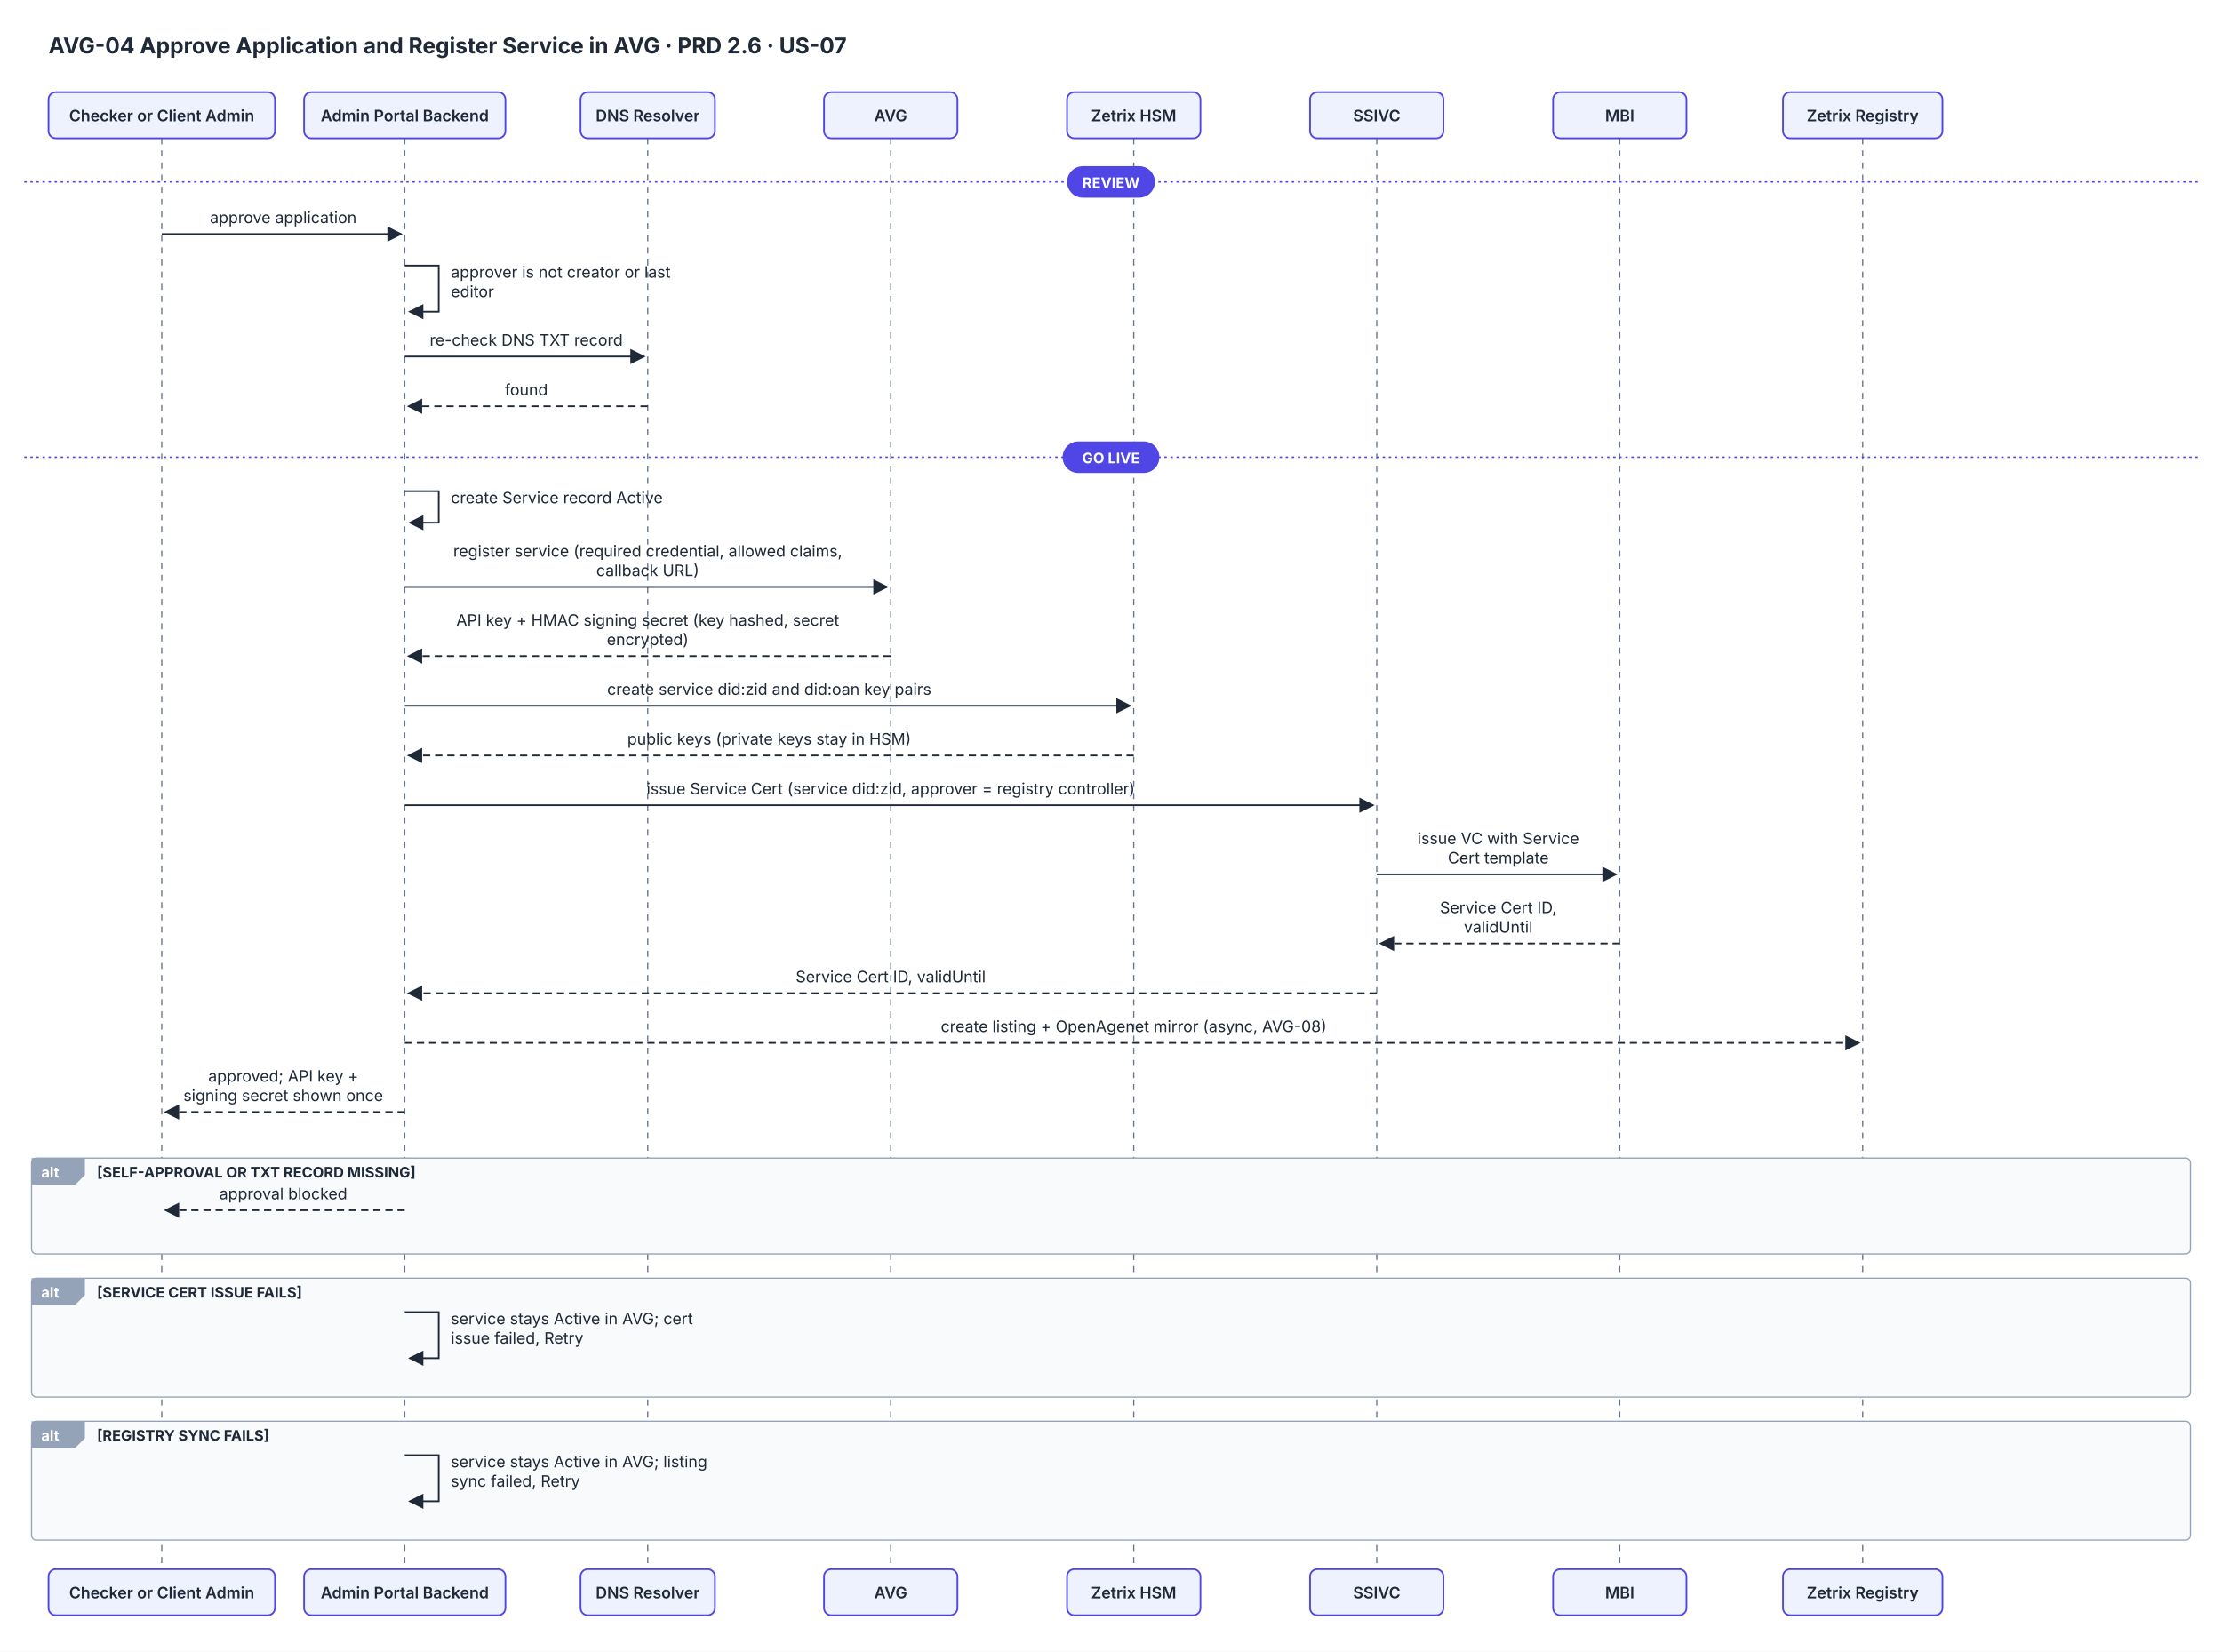
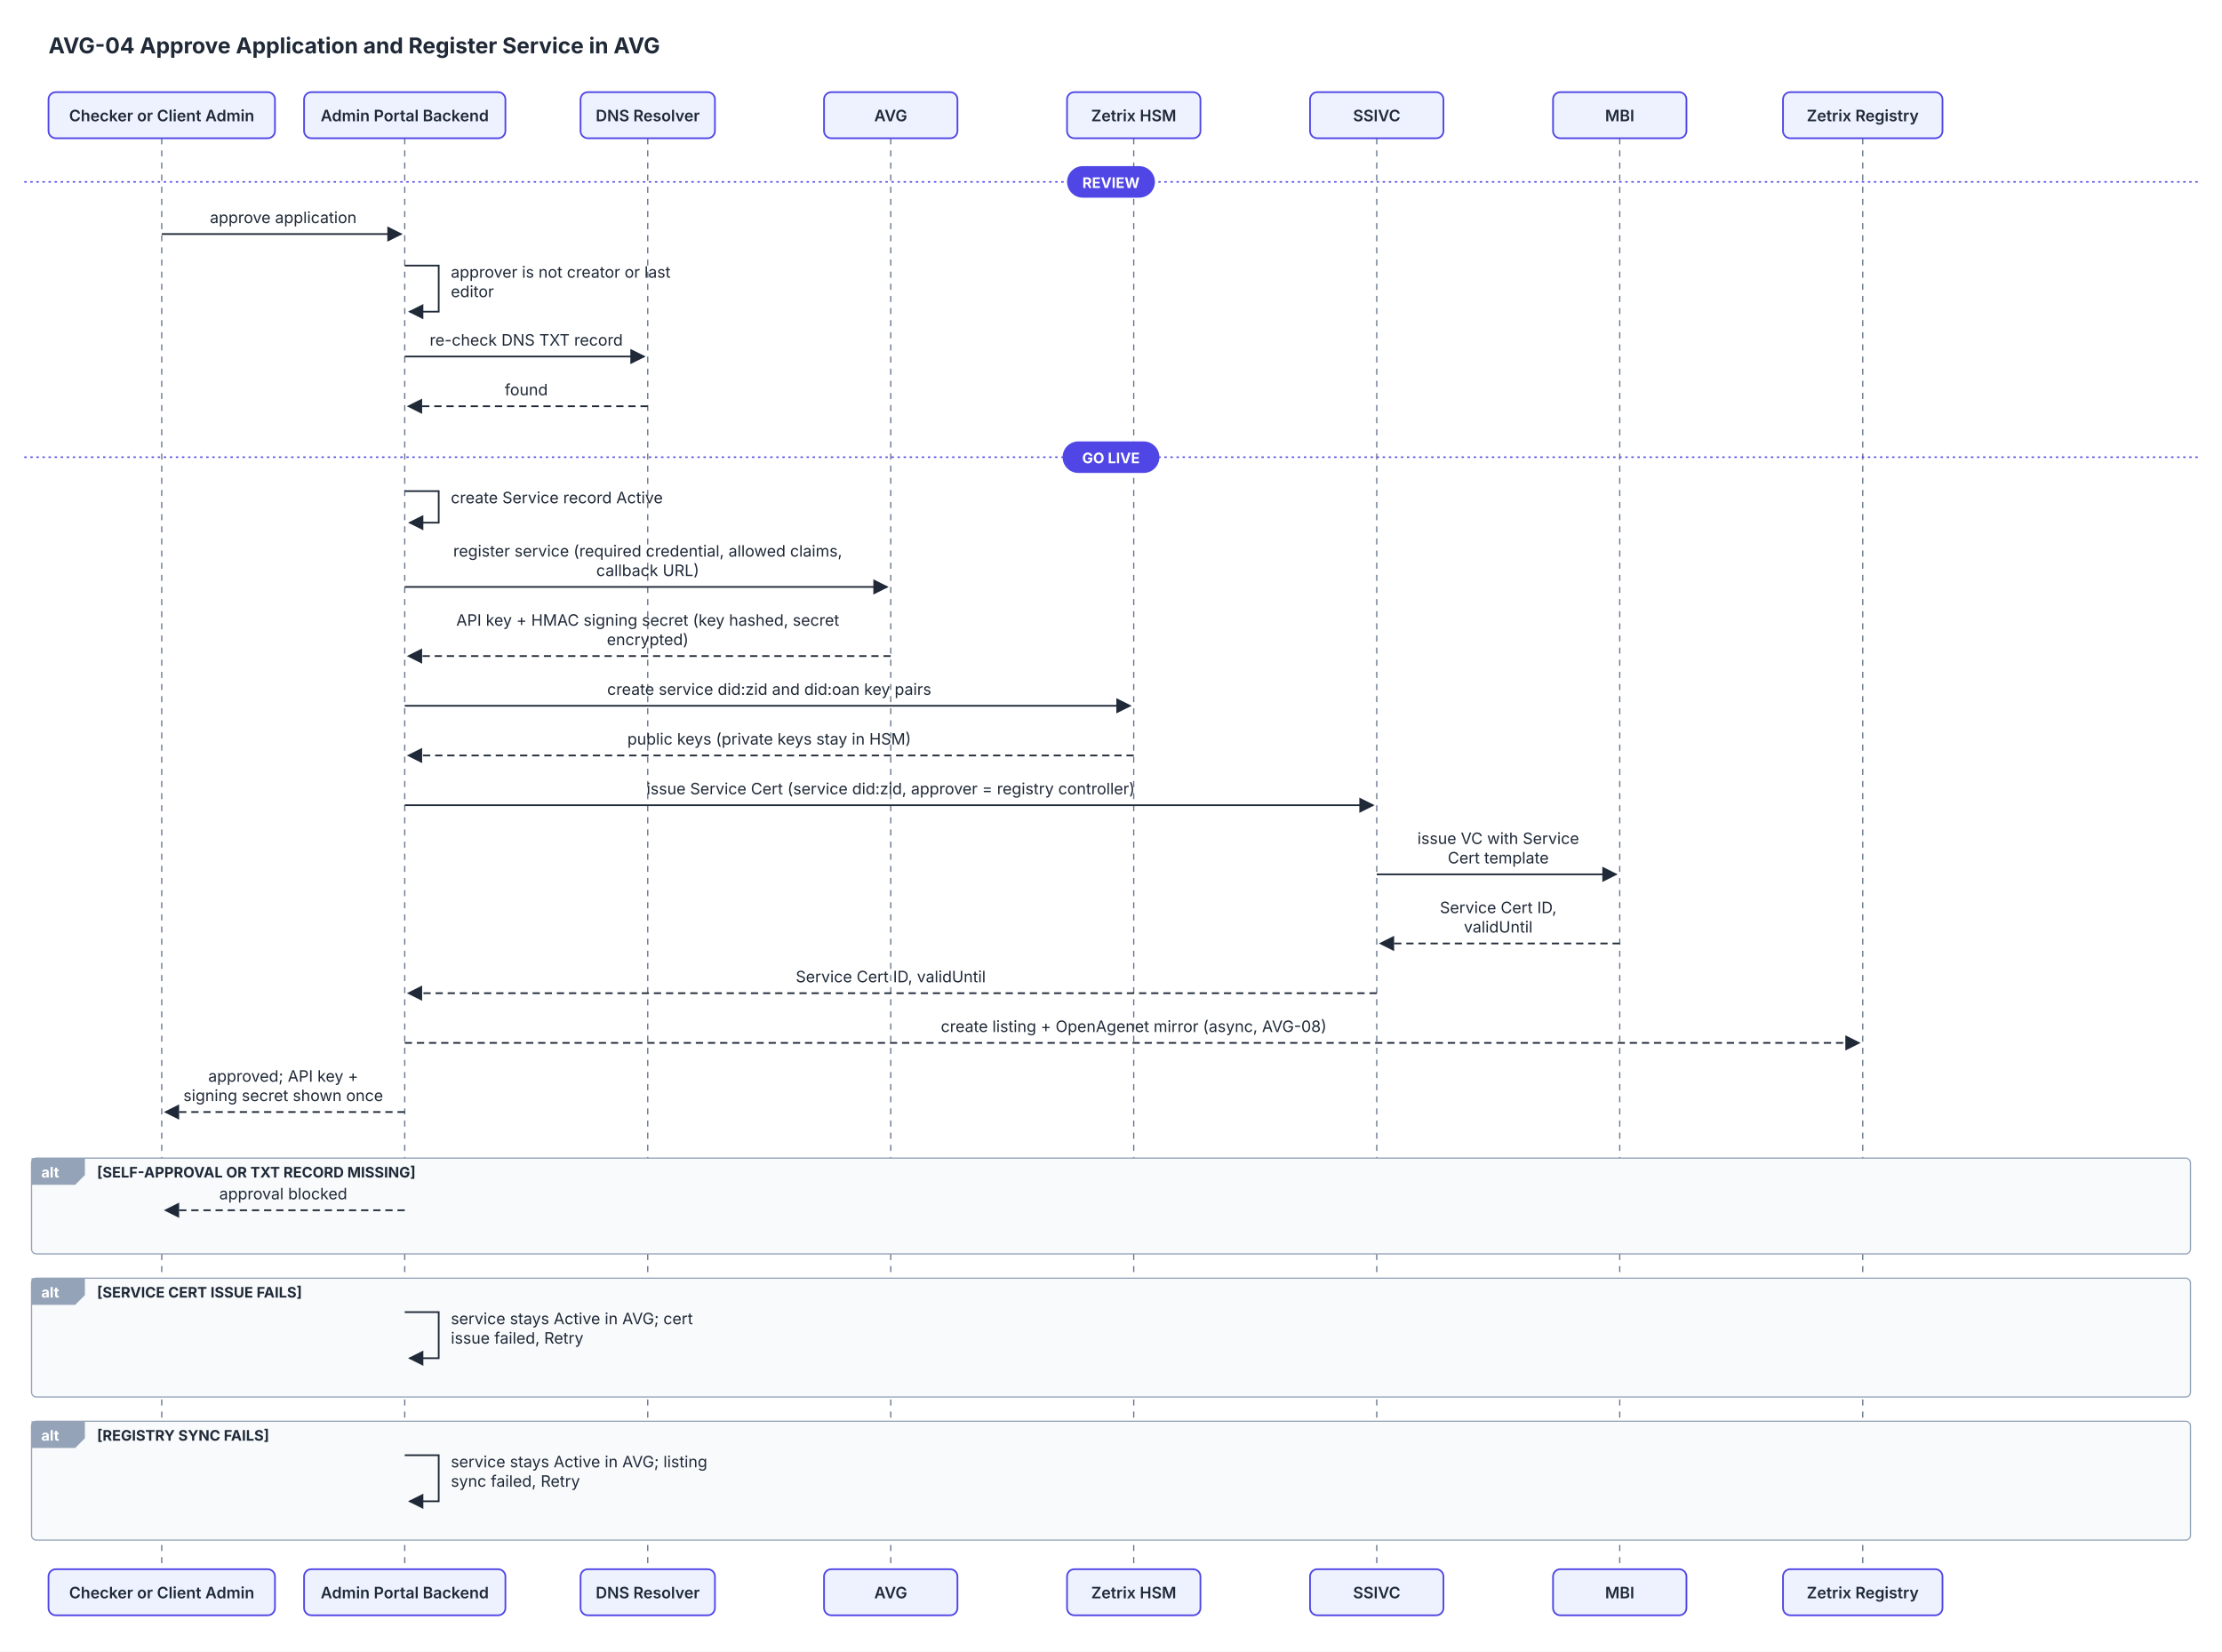
<svg xmlns="http://www.w3.org/2000/svg" width="1832" height="1362" viewBox="0 0 1832 1362" font-family="Inter, Segoe UI, Helvetica, Arial, sans-serif">
  <defs>
    <marker id="ah" viewBox="0 0 10 10" refX="9" refY="5" markerWidth="9" markerHeight="9" orient="auto-start-reverse">
      <path d="M0 0 L10 5 L0 10 z" fill="#1f2937" />
    </marker>
  </defs>
  <rect width="100%" height="100%" fill="#ffffff" />
  <line x1="133.35" y1="114" x2="133.35" y2="1294" stroke="#64748b" stroke-width="1" stroke-dasharray="5 5" />
  <line x1="333.7" y1="114" x2="333.7" y2="1294" stroke="#64748b" stroke-width="1" stroke-dasharray="5 5" />
  <line x1="534.05" y1="114" x2="534.05" y2="1294" stroke="#64748b" stroke-width="1" stroke-dasharray="5 5" />
  <line x1="734.4" y1="114" x2="734.4" y2="1294" stroke="#64748b" stroke-width="1" stroke-dasharray="5 5" />
  <line x1="934.75" y1="114" x2="934.75" y2="1294" stroke="#64748b" stroke-width="1" stroke-dasharray="5 5" />
  <line x1="1135.1" y1="114" x2="1135.1" y2="1294" stroke="#64748b" stroke-width="1" stroke-dasharray="5 5" />
  <line x1="1335.45" y1="114" x2="1335.45" y2="1294" stroke="#64748b" stroke-width="1" stroke-dasharray="5 5" />
  <line x1="1535.8" y1="114" x2="1535.8" y2="1294" stroke="#64748b" stroke-width="1" stroke-dasharray="5 5" />
  <rect x="26" y="1172" width="1780" height="98" rx="4" fill="#f8fafc" stroke="#94a3b8" stroke-width="1" />
  <rect x="26" y="1054" width="1780" height="98" rx="4" fill="#f8fafc" stroke="#94a3b8" stroke-width="1" />
  <rect x="26" y="955" width="1780" height="79" rx="4" fill="#f8fafc" stroke="#94a3b8" stroke-width="1" />
  <line x1="20" y1="150" x2="1812" y2="150" stroke="#4f46e5" stroke-width="1.2" stroke-dasharray="2 3" />
  <rect x="879.8" y="137" width="72.4" height="26" rx="13" fill="#4f46e5" />
  <text x="916" y="155" font-size="12" font-weight="700" text-anchor="middle" fill="#ffffff">REVIEW</text>
  <text x="233.525" y="184" font-size="13" text-anchor="middle" fill="#1f2937">approve application</text>
  <line x1="133.35" y1="193" x2="330.7" y2="193" stroke="#1f2937" stroke-width="1.4" marker-end="url(#ah)" />
  <text x="371.7" y="229" font-size="13" fill="#1f2937">approver is not creator or last</text>
  <text x="371.7" y="245" font-size="13" fill="#1f2937">editor</text>
  <path d="M333.7 219 h28 v38 h-24" fill="none" stroke="#1f2937" stroke-width="1.4" marker-end="url(#ah)" />
  <text x="433.875" y="285" font-size="13" text-anchor="middle" fill="#1f2937">re-check DNS TXT record</text>
  <line x1="333.7" y1="294" x2="531.05" y2="294" stroke="#1f2937" stroke-width="1.4" marker-end="url(#ah)" />
  <text x="433.875" y="326" font-size="13" text-anchor="middle" fill="#1f2937">found</text>
  <line x1="534.05" y1="335" x2="336.7" y2="335" stroke="#1f2937" stroke-width="1.4" stroke-dasharray="6 4" marker-end="url(#ah)" />
  <line x1="20" y1="377" x2="1812" y2="377" stroke="#4f46e5" stroke-width="1.2" stroke-dasharray="2 3" />
  <rect x="876.1" y="364" width="79.8" height="26" rx="13" fill="#4f46e5" />
  <text x="916" y="382" font-size="12" font-weight="700" text-anchor="middle" fill="#ffffff">GO LIVE</text>
  <text x="371.7" y="415" font-size="13" fill="#1f2937">create Service record Active</text>
  <path d="M333.7 405 h28 v26 h-24" fill="none" stroke="#1f2937" stroke-width="1.4" marker-end="url(#ah)" />
  <text x="534.05" y="459" font-size="13" text-anchor="middle" fill="#1f2937">register service (required credential, allowed claims,</text>
  <text x="534.05" y="475" font-size="13" text-anchor="middle" fill="#1f2937">callback URL)</text>
  <line x1="333.7" y1="484" x2="731.4" y2="484" stroke="#1f2937" stroke-width="1.4" marker-end="url(#ah)" />
  <text x="534.05" y="516" font-size="13" text-anchor="middle" fill="#1f2937">API key + HMAC signing secret (key hashed, secret</text>
  <text x="534.05" y="532" font-size="13" text-anchor="middle" fill="#1f2937">encrypted)</text>
  <line x1="734.4" y1="541" x2="336.7" y2="541" stroke="#1f2937" stroke-width="1.4" stroke-dasharray="6 4" marker-end="url(#ah)" />
  <text x="634.225" y="573" font-size="13" text-anchor="middle" fill="#1f2937">create service did:zid and did:oan key pairs</text>
  <line x1="333.7" y1="582" x2="931.75" y2="582" stroke="#1f2937" stroke-width="1.4" marker-end="url(#ah)" />
  <text x="634.225" y="614" font-size="13" text-anchor="middle" fill="#1f2937">public keys (private keys stay in HSM)</text>
  <line x1="934.75" y1="623" x2="336.7" y2="623" stroke="#1f2937" stroke-width="1.4" stroke-dasharray="6 4" marker-end="url(#ah)" />
  <text x="734.4" y="655" font-size="13" text-anchor="middle" fill="#1f2937">issue Service Cert (service did:zid, approver = registry controller)</text>
  <line x1="333.7" y1="664" x2="1132.1" y2="664" stroke="#1f2937" stroke-width="1.4" marker-end="url(#ah)" />
  <text x="1235.275" y="696" font-size="13" text-anchor="middle" fill="#1f2937">issue VC with Service</text>
  <text x="1235.275" y="712" font-size="13" text-anchor="middle" fill="#1f2937">Cert template</text>
  <line x1="1135.1" y1="721" x2="1332.45" y2="721" stroke="#1f2937" stroke-width="1.4" marker-end="url(#ah)" />
  <text x="1235.275" y="753" font-size="13" text-anchor="middle" fill="#1f2937">Service Cert ID,</text>
  <text x="1235.275" y="769" font-size="13" text-anchor="middle" fill="#1f2937">validUntil</text>
  <line x1="1335.45" y1="778" x2="1138.1" y2="778" stroke="#1f2937" stroke-width="1.4" stroke-dasharray="6 4" marker-end="url(#ah)" />
  <text x="734.4" y="810" font-size="13" text-anchor="middle" fill="#1f2937">Service Cert ID, validUntil</text>
  <line x1="1135.1" y1="819" x2="336.7" y2="819" stroke="#1f2937" stroke-width="1.4" stroke-dasharray="6 4" marker-end="url(#ah)" />
  <text x="934.75" y="851" font-size="13" text-anchor="middle" fill="#1f2937">create listing + OpenAgenet mirror (async, AVG-08)</text>
  <line x1="333.7" y1="860" x2="1532.8" y2="860" stroke="#1f2937" stroke-width="1.4" stroke-dasharray="6 4" marker-end="url(#ah)" />
  <text x="233.525" y="892" font-size="13" text-anchor="middle" fill="#1f2937">approved; API key +</text>
  <text x="233.525" y="908" font-size="13" text-anchor="middle" fill="#1f2937">signing secret shown once</text>
  <line x1="333.7" y1="917" x2="136.35" y2="917" stroke="#1f2937" stroke-width="1.4" stroke-dasharray="6 4" marker-end="url(#ah)" />
  <text x="233.525" y="989" font-size="13" text-anchor="middle" fill="#1f2937">approval blocked</text>
  <line x1="333.7" y1="998" x2="136.35" y2="998" stroke="#1f2937" stroke-width="1.4" stroke-dasharray="6 4" marker-end="url(#ah)" />
  <path d="M26 955 h44 v14 l-8 8 h-36 z" fill="#94a3b8" />
  <text x="34" y="971" font-size="12" font-weight="700" fill="#ffffff">alt</text>
  <text x="80" y="971" font-size="12" font-weight="700" fill="#1f2937">[SELF-APPROVAL OR TXT RECORD MISSING]</text>
  <text x="371.7" y="1092" font-size="13" fill="#1f2937">service stays Active in AVG; cert</text>
  <text x="371.7" y="1108" font-size="13" fill="#1f2937">issue failed, Retry</text>
  <path d="M333.7 1082 h28 v38 h-24" fill="none" stroke="#1f2937" stroke-width="1.4" marker-end="url(#ah)" />
  <path d="M26 1054 h44 v14 l-8 8 h-36 z" fill="#94a3b8" />
  <text x="34" y="1070" font-size="12" font-weight="700" fill="#ffffff">alt</text>
  <text x="80" y="1070" font-size="12" font-weight="700" fill="#1f2937">[SERVICE CERT ISSUE FAILS]</text>
  <text x="371.7" y="1210" font-size="13" fill="#1f2937">service stays Active in AVG; listing</text>
  <text x="371.7" y="1226" font-size="13" fill="#1f2937">sync failed, Retry</text>
  <path d="M333.7 1200 h28 v38 h-24" fill="none" stroke="#1f2937" stroke-width="1.4" marker-end="url(#ah)" />
  <path d="M26 1172 h44 v14 l-8 8 h-36 z" fill="#94a3b8" />
  <text x="34" y="1188" font-size="12" font-weight="700" fill="#ffffff">alt</text>
  <text x="80" y="1188" font-size="12" font-weight="700" fill="#1f2937">[REGISTRY SYNC FAILS]</text>
-   <text x="40" y="44" font-size="18" font-weight="700" fill="#1f2937">AVG-04 Approve Application and Register Service in AVG · PRD 2.6 · US-07</text>
+   <text x="40" y="44" font-size="18" font-weight="700" fill="#1f2937">AVG-04 Approve Application and Register Service in AVG</text>
  <rect x="40" y="76" width="186.7" height="38" rx="6" fill="#eef2ff" stroke="#4f46e5" stroke-width="1.4" />
  <text x="133.35" y="100" font-size="13" font-weight="600" text-anchor="middle" fill="#1f2937">Checker or Client Admin</text>
  <rect x="250.7" y="76" width="166" height="38" rx="6" fill="#eef2ff" stroke="#4f46e5" stroke-width="1.4" />
  <text x="333.7" y="100" font-size="13" font-weight="600" text-anchor="middle" fill="#1f2937">Admin Portal Backend</text>
  <rect x="478.65" y="76" width="110.8" height="38" rx="6" fill="#eef2ff" stroke="#4f46e5" stroke-width="1.4" />
  <text x="534.05" y="100" font-size="13" font-weight="600" text-anchor="middle" fill="#1f2937">DNS Resolver</text>
  <rect x="679.4" y="76" width="110" height="38" rx="6" fill="#eef2ff" stroke="#4f46e5" stroke-width="1.4" />
  <text x="734.4" y="100" font-size="13" font-weight="600" text-anchor="middle" fill="#1f2937">AVG</text>
  <rect x="879.75" y="76" width="110" height="38" rx="6" fill="#eef2ff" stroke="#4f46e5" stroke-width="1.4" />
  <text x="934.75" y="100" font-size="13" font-weight="600" text-anchor="middle" fill="#1f2937">Zetrix HSM</text>
  <rect x="1080.1" y="76" width="110" height="38" rx="6" fill="#eef2ff" stroke="#4f46e5" stroke-width="1.4" />
  <text x="1135.1" y="100" font-size="13" font-weight="600" text-anchor="middle" fill="#1f2937">SSIVC</text>
  <rect x="1280.45" y="76" width="110" height="38" rx="6" fill="#eef2ff" stroke="#4f46e5" stroke-width="1.4" />
  <text x="1335.45" y="100" font-size="13" font-weight="600" text-anchor="middle" fill="#1f2937">MBI</text>
  <rect x="1470.05" y="76" width="131.5" height="38" rx="6" fill="#eef2ff" stroke="#4f46e5" stroke-width="1.4" />
  <text x="1535.8" y="100" font-size="13" font-weight="600" text-anchor="middle" fill="#1f2937">Zetrix Registry</text>
  <rect x="40" y="1294" width="186.7" height="38" rx="6" fill="#eef2ff" stroke="#4f46e5" stroke-width="1.4" />
  <text x="133.35" y="1318" font-size="13" font-weight="600" text-anchor="middle" fill="#1f2937">Checker or Client Admin</text>
  <rect x="250.7" y="1294" width="166" height="38" rx="6" fill="#eef2ff" stroke="#4f46e5" stroke-width="1.4" />
  <text x="333.7" y="1318" font-size="13" font-weight="600" text-anchor="middle" fill="#1f2937">Admin Portal Backend</text>
  <rect x="478.65" y="1294" width="110.8" height="38" rx="6" fill="#eef2ff" stroke="#4f46e5" stroke-width="1.4" />
  <text x="534.05" y="1318" font-size="13" font-weight="600" text-anchor="middle" fill="#1f2937">DNS Resolver</text>
  <rect x="679.4" y="1294" width="110" height="38" rx="6" fill="#eef2ff" stroke="#4f46e5" stroke-width="1.4" />
  <text x="734.4" y="1318" font-size="13" font-weight="600" text-anchor="middle" fill="#1f2937">AVG</text>
  <rect x="879.75" y="1294" width="110" height="38" rx="6" fill="#eef2ff" stroke="#4f46e5" stroke-width="1.4" />
  <text x="934.75" y="1318" font-size="13" font-weight="600" text-anchor="middle" fill="#1f2937">Zetrix HSM</text>
  <rect x="1080.1" y="1294" width="110" height="38" rx="6" fill="#eef2ff" stroke="#4f46e5" stroke-width="1.4" />
  <text x="1135.1" y="1318" font-size="13" font-weight="600" text-anchor="middle" fill="#1f2937">SSIVC</text>
  <rect x="1280.45" y="1294" width="110" height="38" rx="6" fill="#eef2ff" stroke="#4f46e5" stroke-width="1.4" />
  <text x="1335.45" y="1318" font-size="13" font-weight="600" text-anchor="middle" fill="#1f2937">MBI</text>
  <rect x="1470.05" y="1294" width="131.5" height="38" rx="6" fill="#eef2ff" stroke="#4f46e5" stroke-width="1.4" />
  <text x="1535.8" y="1318" font-size="13" font-weight="600" text-anchor="middle" fill="#1f2937">Zetrix Registry</text>
</svg>
